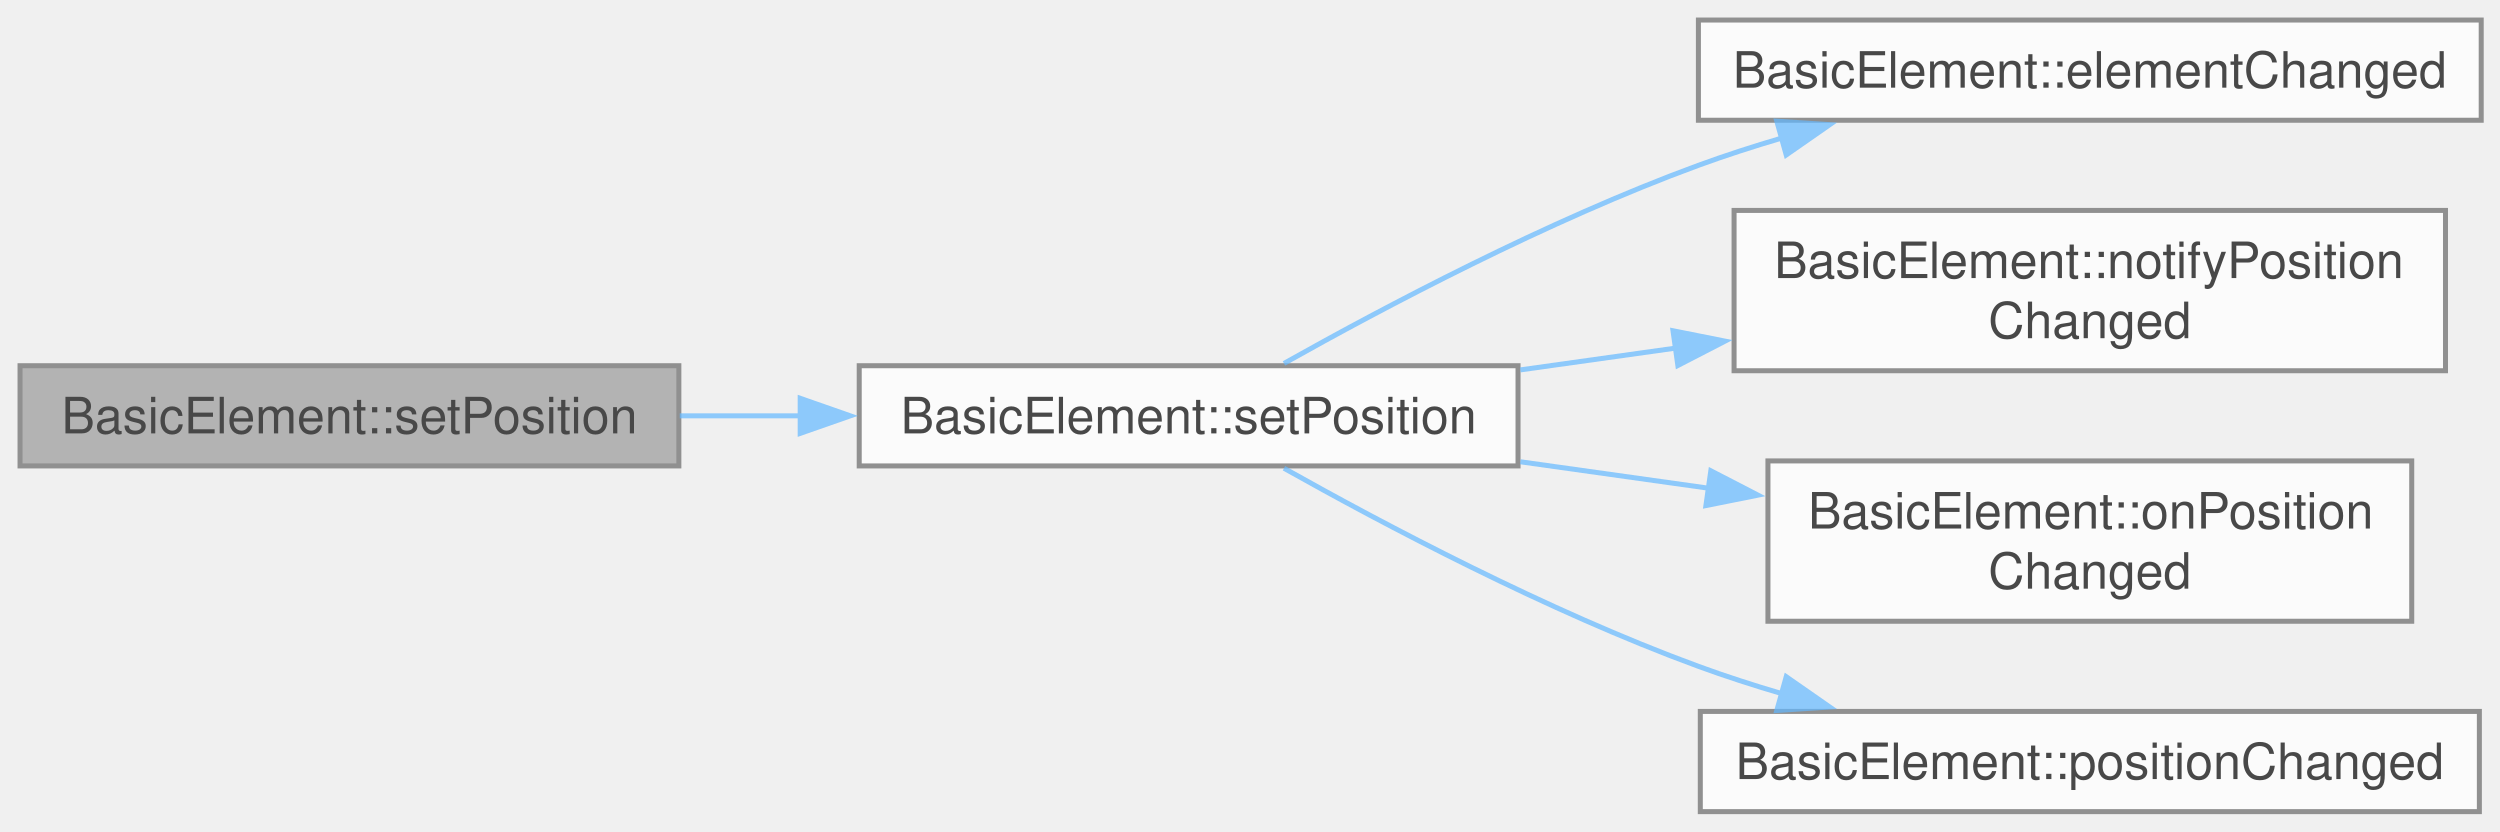
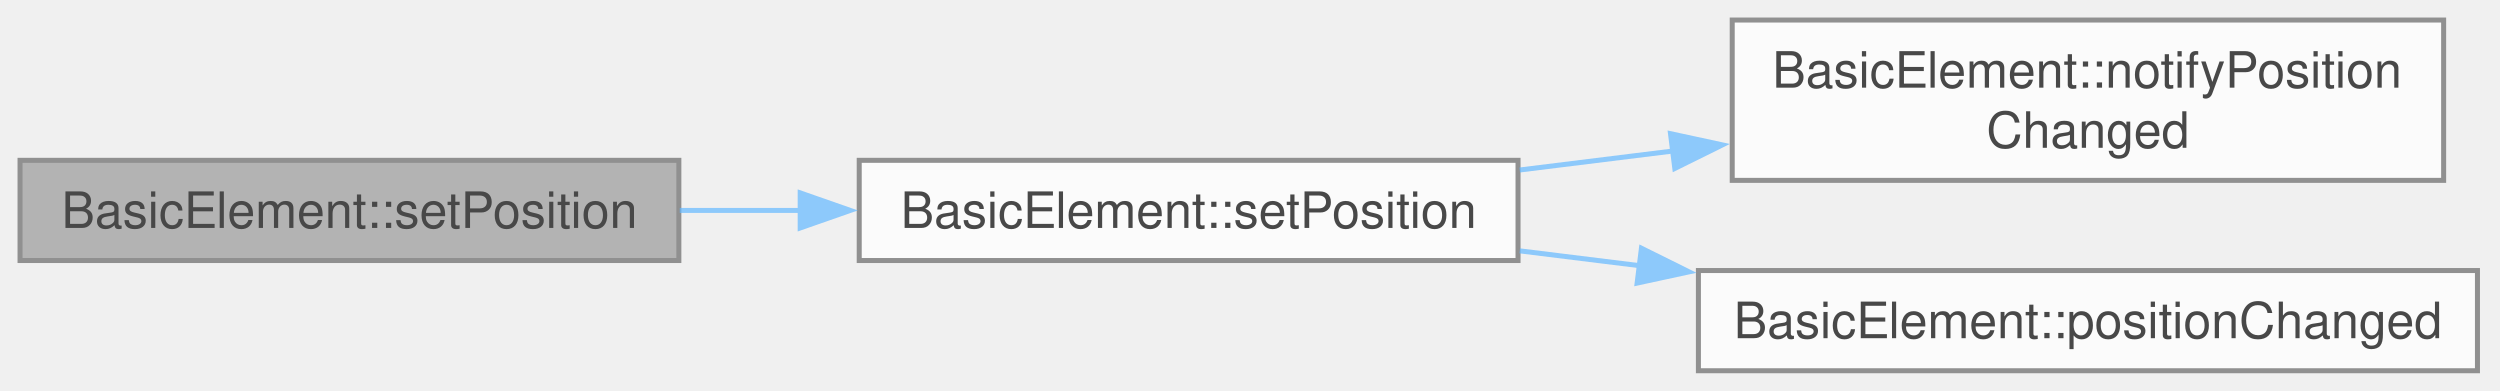
- <svg xmlns="http://www.w3.org/2000/svg" xmlns:xlink="http://www.w3.org/1999/xlink" width="499pt" height="166pt" viewBox="0.00 0.00 499.00 166.00">
+ <svg xmlns="http://www.w3.org/2000/svg" xmlns:xlink="http://www.w3.org/1999/xlink" width="499pt" height="78pt" viewBox="0.00 0.00 499.00 78.00">
  <svg id="main" version="1.1" xml:space="preserve">
    <style type="text/css">
.node, .edge {opacity: 0.7;}
.node.selected, .edge.selected {opacity: 1;}
.edge:hover path { stroke: red; }
.edge:hover polygon { stroke: red; fill: red; }
</style>
    <svg id="graph" class="graph">
-       <g id="graph0" class="graph" transform="scale(1 1) rotate(0) translate(4 162)">
+       <g id="graph0" class="graph" transform="scale(1 1) rotate(0) translate(4 74)">
        <g id="Node000001" class="node">
          <g id="a_Node000001">
            <a xlink:title=" ">
-               <polygon fill="#999999" stroke="#666666" points="131.5,-89 0,-89 0,-69 131.5,-69 131.5,-89" />
-               <text xml:space="preserve" text-anchor="middle" x="65.75" y="-75.5" font-family="Helvetica,sans-Serif" font-size="10.00">BasicElement::setPosition</text>
+               <polygon fill="#999999" stroke="#666666" points="131.5,-42 0,-42 0,-22 131.5,-22 131.5,-42" />
+               <text xml:space="preserve" text-anchor="middle" x="65.75" y="-28.5" font-family="Helvetica,sans-Serif" font-size="10.00">BasicElement::setPosition</text>
            </a>
          </g>
        </g>
        <g id="Node000002" class="node">
          <g id="a_Node000002">
            <a xlink:href="class_basic_element.html#ab14524060d1b8fbbba753207029c6d7d" target="_top" xlink:title=" ">
-               <polygon fill="white" stroke="#666666" points="299,-89 167.5,-89 167.5,-69 299,-69 299,-89" />
-               <text xml:space="preserve" text-anchor="middle" x="233.25" y="-75.5" font-family="Helvetica,sans-Serif" font-size="10.00">BasicElement::setPosition</text>
+               <polygon fill="white" stroke="#666666" points="299,-42 167.5,-42 167.5,-22 299,-22 299,-42" />
+               <text xml:space="preserve" text-anchor="middle" x="233.25" y="-28.5" font-family="Helvetica,sans-Serif" font-size="10.00">BasicElement::setPosition</text>
            </a>
          </g>
        </g>
        <g id="edge1_Node000001_Node000002" class="edge">
          <g id="a_edge1_Node000001_Node000002">
            <a xlink:title=" ">
-               <path fill="none" stroke="#63b8ff" d="M131.68,-79C139.63,-79 147.79,-79 155.88,-79" />
-               <polygon fill="#63b8ff" stroke="#63b8ff" points="155.72,-82.5 165.72,-79 155.72,-75.5 155.72,-82.5" />
+               <path fill="none" stroke="#63b8ff" d="M131.68,-32C139.63,-32 147.79,-32 155.88,-32" />
+               <polygon fill="#63b8ff" stroke="#63b8ff" points="155.72,-35.5 165.72,-32 155.72,-28.5 155.72,-35.5" />
            </a>
          </g>
        </g>
        <g id="Node000003" class="node">
          <g id="a_Node000003">
-             <a xlink:href="class_basic_element.html#ad1b7a593fb82e872041b342abd157088" target="_top" xlink:title=" ">
-               <polygon fill="white" stroke="#666666" points="491.25,-158 335,-158 335,-138 491.25,-138 491.25,-158" />
-               <text xml:space="preserve" text-anchor="middle" x="413.12" y="-144.5" font-family="Helvetica,sans-Serif" font-size="10.00">BasicElement::elementChanged</text>
+             <a xlink:href="class_basic_element.html#a84f8dd62eabbe3dded6bacf42a783856" target="_top" xlink:title=" ">
+               <polygon fill="white" stroke="#666666" points="483.75,-70 341.75,-70 341.75,-38 483.75,-38 483.75,-70" />
+               <text xml:space="preserve" text-anchor="start" x="349.75" y="-56.5" font-family="Helvetica,sans-Serif" font-size="10.00">BasicElement::notifyPosition</text>
+               <text xml:space="preserve" text-anchor="middle" x="412.75" y="-44.5" font-family="Helvetica,sans-Serif" font-size="10.00">Changed</text>
            </a>
          </g>
        </g>
        <g id="edge2_Node000002_Node000003" class="edge">
          <g id="a_edge2_Node000002_Node000003">
            <a xlink:title=" ">
-               <path fill="none" stroke="#63b8ff" d="M252.28,-89.46C272.04,-100.56 304.93,-117.99 335,-129 340.37,-130.97 346.01,-132.79 351.72,-134.47" />
-               <polygon fill="#63b8ff" stroke="#63b8ff" points="350.65,-137.81 361.22,-137.12 352.53,-131.07 350.65,-137.81" />
+               <path fill="none" stroke="#63b8ff" d="M299.34,-40.07C309.36,-41.31 319.83,-42.61 330.16,-43.89" />
+               <polygon fill="#63b8ff" stroke="#63b8ff" points="329.43,-47.32 339.79,-45.08 330.29,-40.38 329.43,-47.32" />
            </a>
          </g>
        </g>
        <g id="Node000004" class="node">
          <g id="a_Node000004">
-             <a xlink:href="class_basic_element.html#a84f8dd62eabbe3dded6bacf42a783856" target="_top" xlink:title=" ">
-               <polygon fill="white" stroke="#666666" points="484.12,-120 342.12,-120 342.12,-88 484.12,-88 484.12,-120" />
-               <text xml:space="preserve" text-anchor="start" x="350.12" y="-106.5" font-family="Helvetica,sans-Serif" font-size="10.00">BasicElement::notifyPosition</text>
-               <text xml:space="preserve" text-anchor="middle" x="413.12" y="-94.5" font-family="Helvetica,sans-Serif" font-size="10.00">Changed</text>
+             <a xlink:href="class_basic_element.html#a02183bafd7c80f9f1f99a9b9f1631524" target="_top" xlink:title=" ">
+               <polygon fill="white" stroke="#666666" points="490.5,-20 335,-20 335,0 490.5,0 490.5,-20" />
+               <text xml:space="preserve" text-anchor="middle" x="412.75" y="-6.5" font-family="Helvetica,sans-Serif" font-size="10.00">BasicElement::positionChanged</text>
            </a>
          </g>
        </g>
        <g id="edge3_Node000002_Node000004" class="edge">
          <g id="a_edge3_Node000002_Node000004">
            <a xlink:title=" ">
-               <path fill="none" stroke="#63b8ff" d="M299.47,-88.17C309.6,-89.59 320.16,-91.07 330.59,-92.54" />
-               <polygon fill="#63b8ff" stroke="#63b8ff" points="329.93,-95.98 340.32,-93.91 330.9,-89.05 329.93,-95.98" />
-             </a>
-           </g>
-         </g>
-         <g id="Node000005" class="node">
-           <g id="a_Node000005">
-             <a xlink:href="class_basic_element.html#aa4779b31234dc7c90ceddd5a3069b2e7" target="_top" xlink:title=" ">
-               <polygon fill="white" stroke="#666666" points="477.38,-70 348.88,-70 348.88,-38 477.38,-38 477.38,-70" />
-               <text xml:space="preserve" text-anchor="start" x="356.88" y="-56.5" font-family="Helvetica,sans-Serif" font-size="10.00">BasicElement::onPosition</text>
-               <text xml:space="preserve" text-anchor="middle" x="413.12" y="-44.5" font-family="Helvetica,sans-Serif" font-size="10.00">Changed</text>
-             </a>
-           </g>
-         </g>
-         <g id="edge4_Node000002_Node000005" class="edge">
-           <g id="a_edge4_Node000002_Node000005">
-             <a xlink:title=" ">
-               <path fill="none" stroke="#63b8ff" d="M299.47,-69.83C311.7,-68.12 324.56,-66.31 337.05,-64.55" />
-               <polygon fill="#63b8ff" stroke="#63b8ff" points="337.48,-68.03 346.89,-63.17 336.5,-61.09 337.48,-68.03" />
-             </a>
-           </g>
-         </g>
-         <g id="Node000006" class="node">
-           <g id="a_Node000006">
-             <a xlink:href="class_basic_element.html#a02183bafd7c80f9f1f99a9b9f1631524" target="_top" xlink:title=" ">
-               <polygon fill="white" stroke="#666666" points="490.88,-20 335.38,-20 335.38,0 490.88,0 490.88,-20" />
-               <text xml:space="preserve" text-anchor="middle" x="413.12" y="-6.5" font-family="Helvetica,sans-Serif" font-size="10.00">BasicElement::positionChanged</text>
-             </a>
-           </g>
-         </g>
-         <g id="edge5_Node000002_Node000006" class="edge">
-           <g id="a_edge5_Node000002_Node000006">
-             <a xlink:title=" ">
-               <path fill="none" stroke="#63b8ff" d="M252.28,-68.54C272.04,-57.44 304.93,-40.01 335,-29 340.37,-27.03 346.01,-25.21 351.72,-23.53" />
-               <polygon fill="#63b8ff" stroke="#63b8ff" points="352.53,-26.93 361.22,-20.88 350.65,-20.19 352.53,-26.93" />
+               <path fill="none" stroke="#63b8ff" d="M299.34,-23.93C307.14,-22.97 315.2,-21.97 323.26,-20.97" />
+               <polygon fill="#63b8ff" stroke="#63b8ff" points="323.63,-24.45 333.13,-19.74 322.77,-17.5 323.63,-24.45" />
            </a>
          </g>
        </g>
      </g>
    </svg>
  </svg>
  <style type="text/css">

[data-mouse-over-selected='false'] { opacity: 0.7; }
[data-mouse-over-selected='true']  { opacity: 1.0; }

</style>
</svg>
